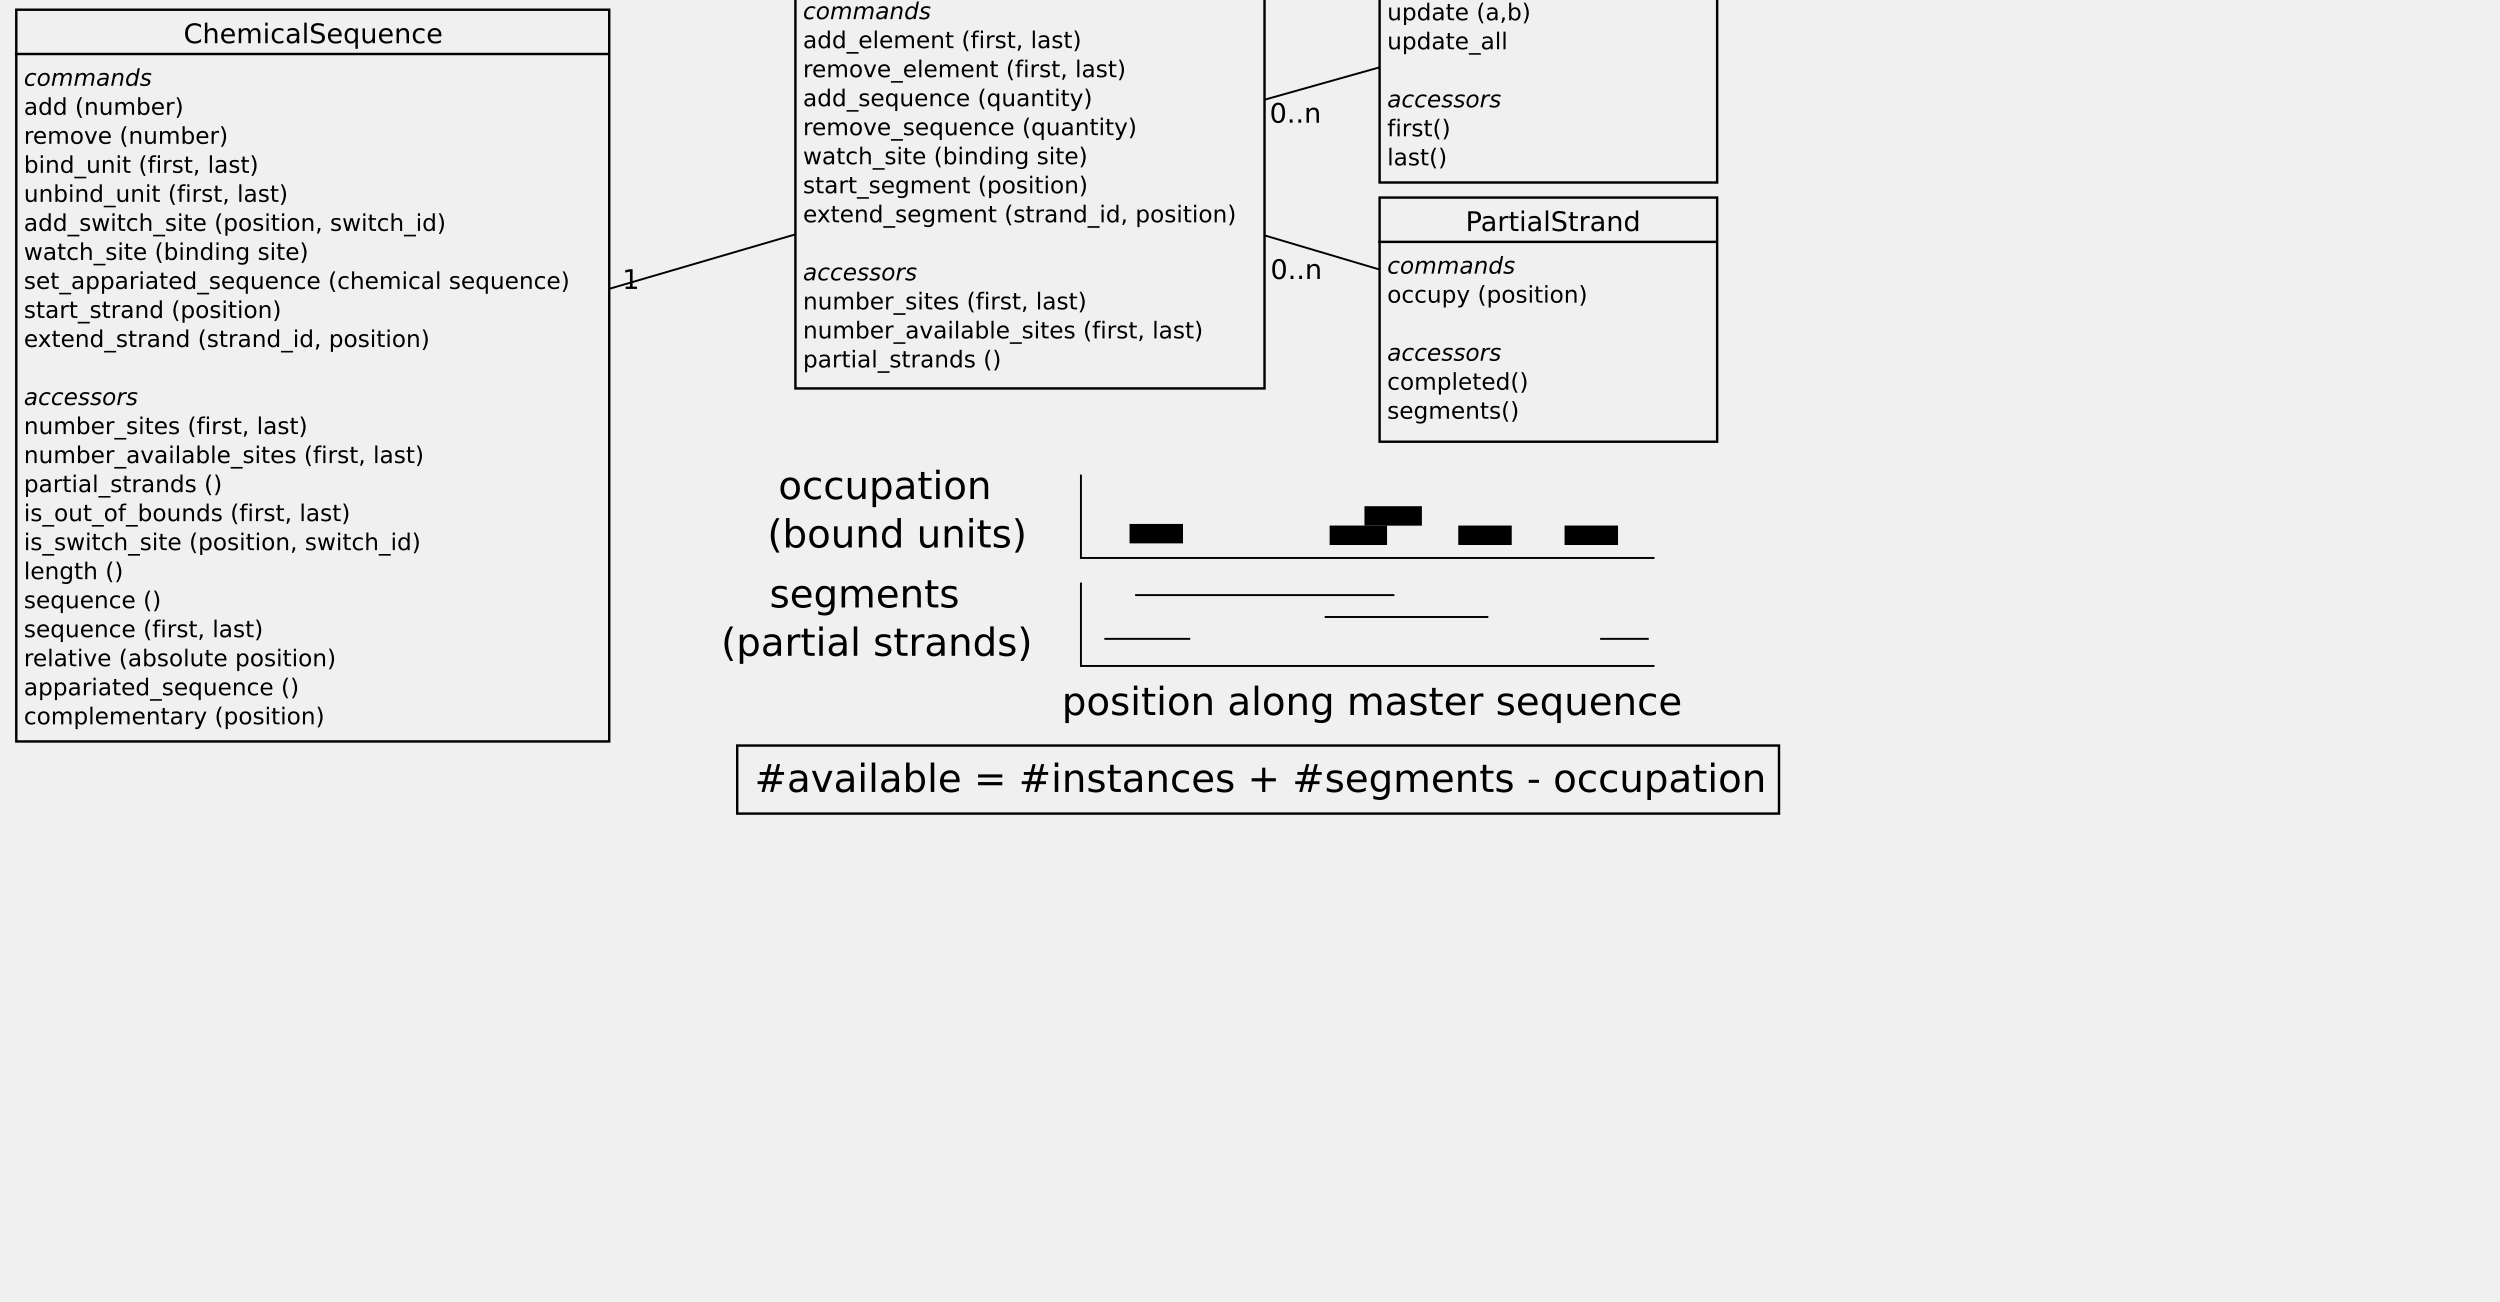
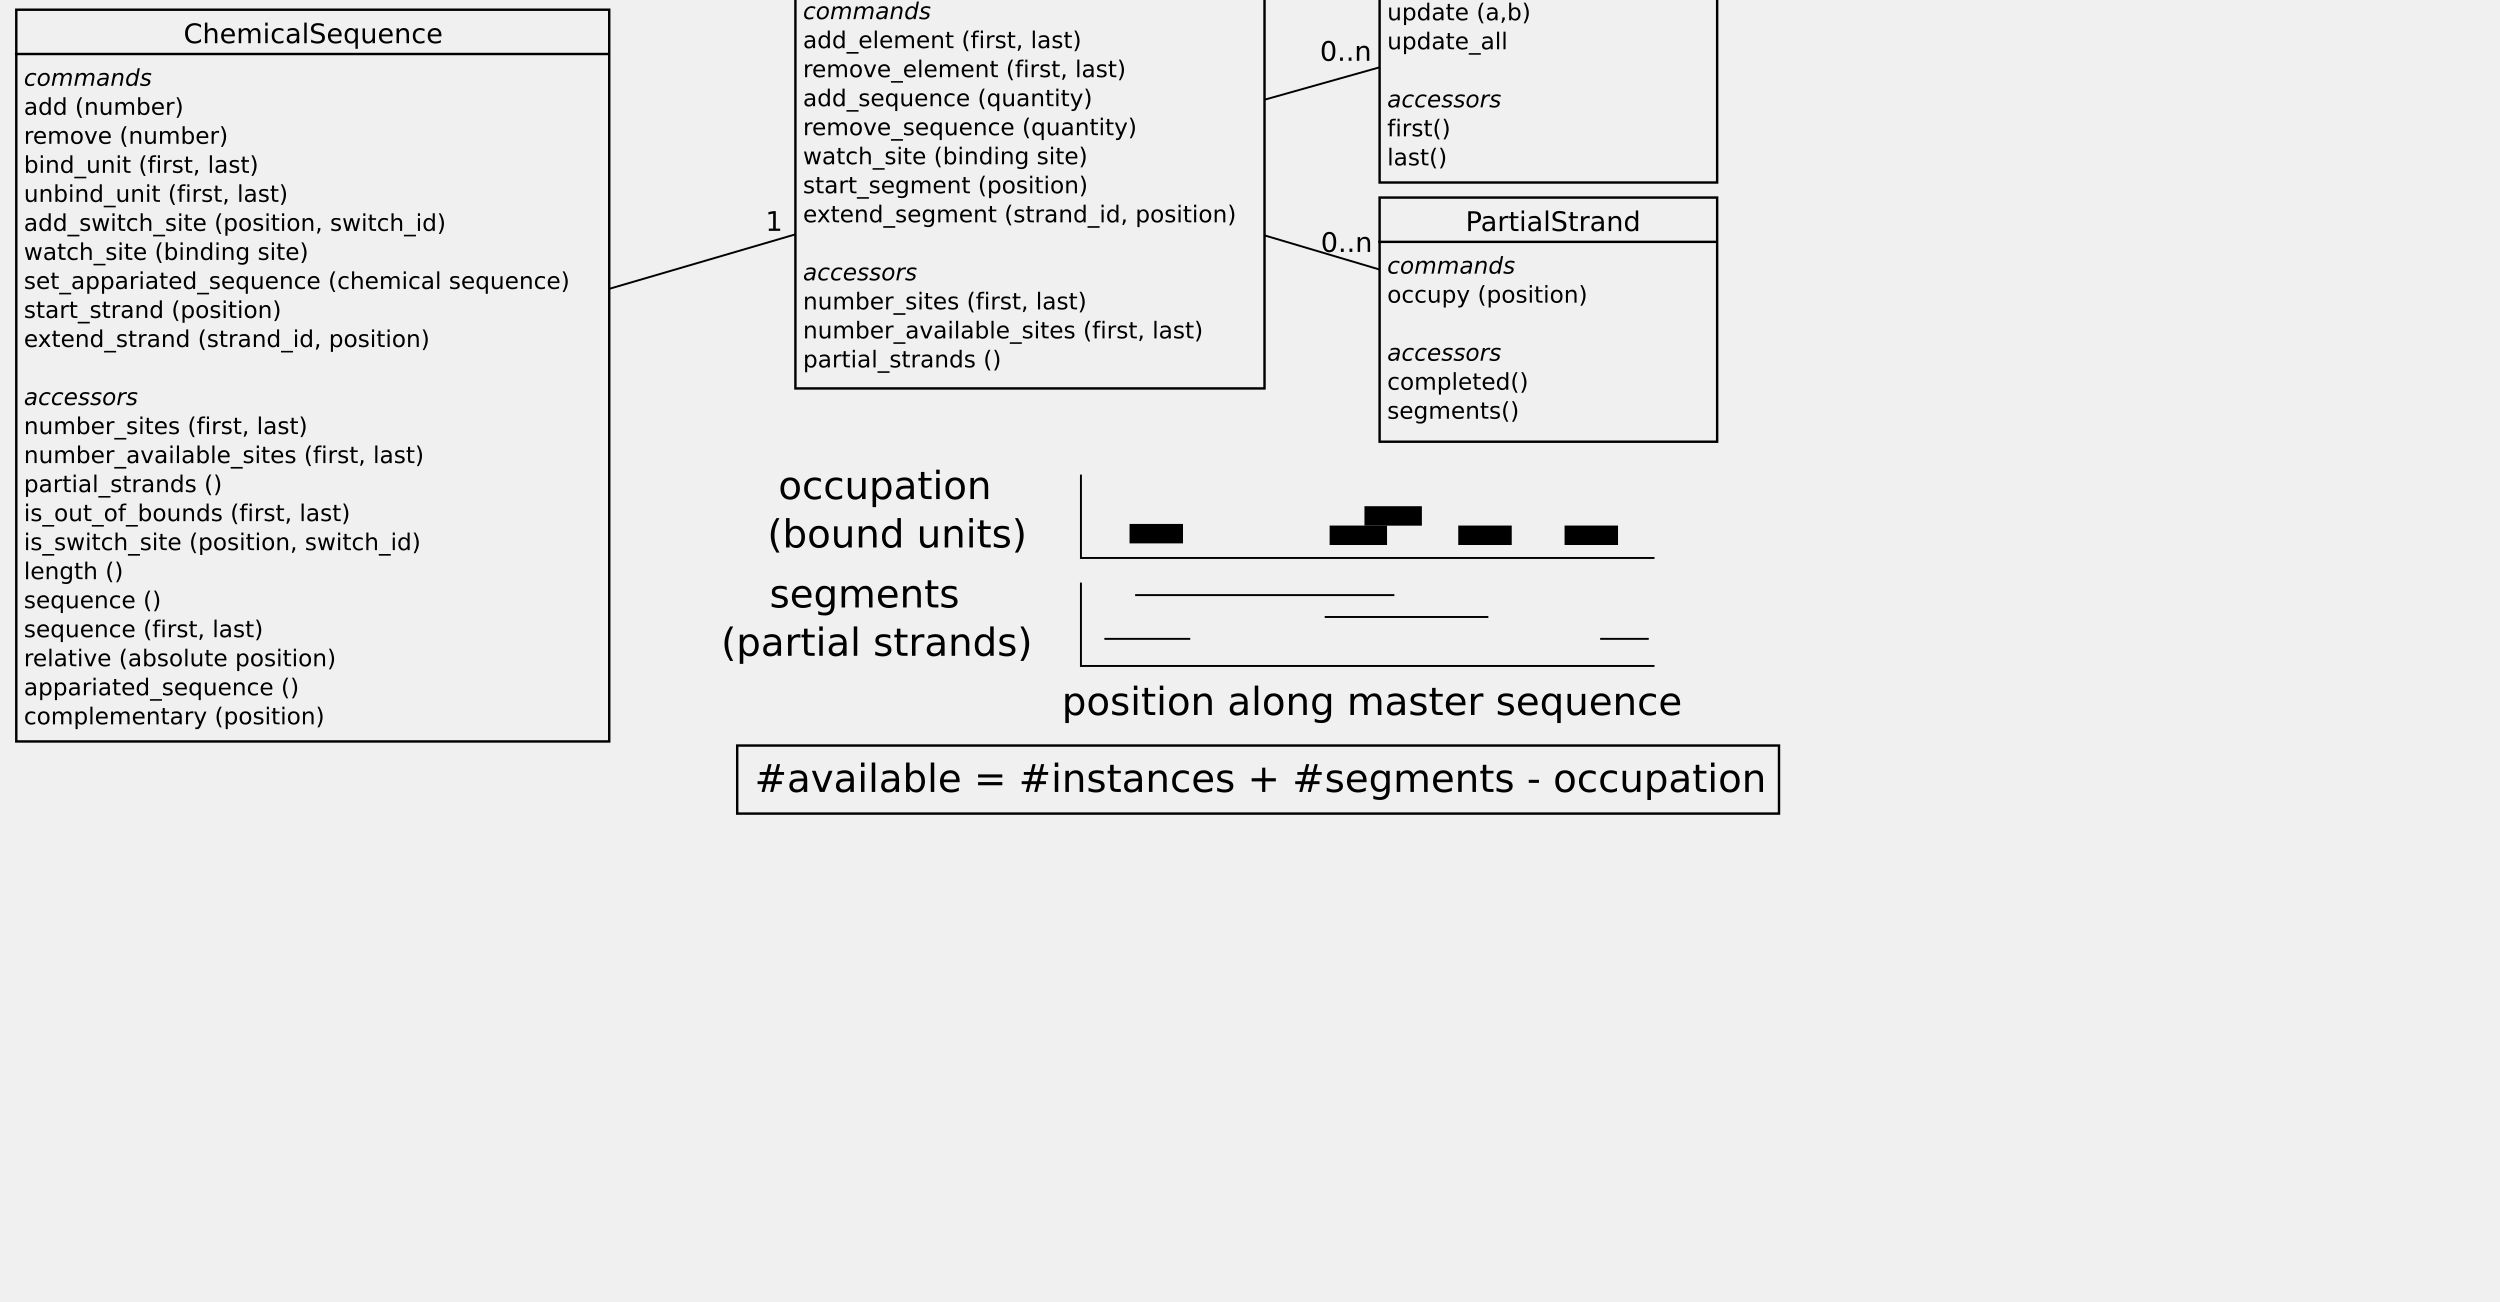
<svg xmlns="http://www.w3.org/2000/svg" id="svg2" version="1.1" width="1292.062" height="672.531" xml:space="preserve">
  <defs id="defs6">
    <marker orient="auto" refY="0.0" refX="0.0" id="Arrow2Lend" style="overflow:visible;">
      <path id="path5264" style="font-size:12.0;fill-rule:evenodd;stroke-width:0.625;stroke-linejoin:round;" d="M 8.719,4.034 L -2.207,0.016 L 8.719,-4.002 C 6.973,-1.63 6.983,1.616 8.719,4.034 z " transform="scale(1.1) rotate(180) translate(1,0)" />
    </marker>
    <marker orient="auto" refY="0.0" refX="0.0" id="Arrow1Mend" style="overflow:visible;">
      <path id="path5252" d="M 0.0,0.0 L 5.0,-5.0 L -12.5,0.0 L 5.0,5.0 L 0.0,0.0 z " style="fill-rule:evenodd;stroke:#000000;stroke-width:1.0pt;marker-start:none;" transform="scale(0.4) rotate(180) translate(10,0)" />
    </marker>
    <marker orient="auto" refY="0.0" refX="0.0" id="Arrow1Lend" style="overflow:visible;">
      <path id="path5246" d="M 0.0,0.0 L 5.0,-5.0 L -12.5,0.0 L 5.0,5.0 L 0.0,0.0 z " style="fill-rule:evenodd;stroke:#000000;stroke-width:1.0pt;marker-start:none;" transform="scale(0.8) rotate(180) translate(12.5,0)" />
    </marker>
    <marker orient="auto" refY="0.0" refX="0.0" id="EmptyTriangleInL" style="overflow:visible">
      <path id="path5395" d="M 5.77,0.0 L -2.88,5.0 L -2.88,-5.0 L 5.77,0.0 z " style="fill-rule:evenodd;fill:#FFFFFF;stroke:#000000;stroke-width:1.0pt;marker-start:none" transform="scale(-0.8) translate(-6,0)" />
    </marker>
    <marker orient="auto" refY="0.0" refX="0.0" id="EmptyDiamondLstart" style="overflow:visible">
      <path id="path5359" d="M 0,-7.071 L -7.071,0 L 0,7.071 L 7.071,0 L 0,-7.071 z " style="fill-rule:evenodd;fill:#FFFFFF;stroke:#000000;stroke-width:1.0pt;marker-start:none" transform="scale(0.8) translate(7,0)" />
    </marker>
    <marker orient="auto" refY="0.0" refX="0.0" id="DiamondLstart" style="overflow:visible">
      <path id="path5332" d="M 0,-7.071 L -7.071,0 L 0,7.071 L 7.071,0 L 0,-7.071 z " style="fill-rule:evenodd;stroke:#000000;stroke-width:1.0pt;marker-start:none" transform="scale(0.8) translate(7,0)" />
    </marker>
    <marker orient="auto" refY="0" refX="0" id="marker26652" style="overflow:visible">
      <path id="path26654" style="font-size:12px;fill-rule:evenodd;stroke-width:0.625;stroke-linejoin:round" d="M 8.719,4.034 -2.207,0.016 8.719,-4.002 c -1.745,2.372 -1.735,5.617 -6e-7,8.035 z" transform="matrix(-1.1,0,0,-1.1,-1.1,0)" />
    </marker>
    <marker orient="auto" refY="0" refX="0" id="marker3135" style="overflow:visible">
      <path id="path3137" style="font-size:12px;fill-rule:evenodd;stroke-width:0.625;stroke-linejoin:round" d="M 8.719,4.034 -2.207,0.016 8.719,-4.002 c -1.745,2.372 -1.735,5.617 -6e-7,8.035 z" transform="matrix(-1.1,0,0,-1.1,-1.1,0)" />
    </marker>
    <marker orient="auto" refY="0" refX="0" id="marker3139" style="overflow:visible">
      <path id="path3141" style="font-size:12px;fill-rule:evenodd;stroke-width:0.625;stroke-linejoin:round" d="M 8.719,4.034 -2.207,0.016 8.719,-4.002 c -1.745,2.372 -1.735,5.617 -6e-7,8.035 z" transform="matrix(-1.1,0,0,-1.1,-1.1,0)" />
    </marker>
    <marker orient="auto" refY="0" refX="0" id="marker26130" style="overflow:visible">
      <path id="path26132" d="M 0,-7.071 -7.071,0 0,7.071 7.071,0 0,-7.071 z" style="fill:#ffffff;fill-rule:evenodd;stroke:#000000;stroke-width:1pt;marker-start:none" transform="matrix(0.8,0,0,0.8,5.6,0)" />
    </marker>
    <marker orient="auto" refY="0" refX="0" id="marker3145" style="overflow:visible">
      <path id="path3147" d="M 0,-7.071 -7.071,0 0,7.071 7.071,0 0,-7.071 z" style="fill:#ffffff;fill-rule:evenodd;stroke:#000000;stroke-width:1pt;marker-start:none" transform="matrix(0.8,0,0,0.8,5.6,0)" />
    </marker>
    <marker orient="auto" refY="0" refX="0" id="marker3149" style="overflow:visible">
      <path id="path3151" d="M 0,-7.071 -7.071,0 0,7.071 7.071,0 0,-7.071 z" style="fill:#ffffff;fill-rule:evenodd;stroke:#000000;stroke-width:1pt;marker-start:none" transform="matrix(0.8,0,0,0.8,5.6,0)" />
    </marker>
    <marker orient="auto" refY="0" refX="0" id="marker3153" style="overflow:visible">
      <path id="path3155" d="M 0,-7.071 -7.071,0 0,7.071 7.071,0 0,-7.071 z" style="fill:#ffffff;fill-rule:evenodd;stroke:#000000;stroke-width:1pt;marker-start:none" transform="matrix(0.8,0,0,0.8,5.6,0)" />
    </marker>
    <marker orient="auto" refY="0" refX="0" id="marker26656" style="overflow:visible">
      <path id="path26658" d="M 0,-7.071 -7.071,0 0,7.071 7.071,0 0,-7.071 z" style="fill-rule:evenodd;stroke:#000000;stroke-width:1pt;marker-start:none" transform="matrix(0.8,0,0,0.8,5.6,0)" />
    </marker>
    <marker orient="auto" refY="0" refX="0" id="marker26644" style="overflow:visible">
      <path id="path26646" d="m 5.77,0 -8.65,5 0,-10 8.65,5 z" style="fill:#ffffff;fill-rule:evenodd;stroke:#000000;stroke-width:1pt;marker-start:none" transform="matrix(-0.8,0,0,-0.8,4.8,0)" />
    </marker>
    <marker orient="auto" refY="0" refX="0" id="marker3161" style="overflow:visible">
      <path id="path3163" d="m 5.77,0 -8.65,5 0,-10 8.65,5 z" style="fill:#ffffff;fill-rule:evenodd;stroke:#000000;stroke-width:1pt;marker-start:none" transform="matrix(-0.8,0,0,-0.8,4.8,0)" />
    </marker>
    <marker orient="auto" refY="0" refX="0" id="marker3165" style="overflow:visible">
      <path id="path3167" d="m 5.77,0 -8.65,5 0,-10 8.65,5 z" style="fill:#ffffff;fill-rule:evenodd;stroke:#000000;stroke-width:1pt;marker-start:none" transform="matrix(-0.8,0,0,-0.8,4.8,0)" />
    </marker>
    <marker orient="auto" refY="0" refX="0" id="marker3169" style="overflow:visible">
      <path id="path3171" d="M 0,-7.071 -7.071,0 0,7.071 7.071,0 0,-7.071 z" style="fill-rule:evenodd;stroke:#000000;stroke-width:1pt;marker-start:none" transform="matrix(0.8,0,0,0.8,5.6,0)" />
    </marker>
    <marker orient="auto" refY="0" refX="0" id="marker3173" style="overflow:visible">
      <path id="path3175" d="M 0,-7.071 -7.071,0 0,7.071 7.071,0 0,-7.071 z" style="fill-rule:evenodd;stroke:#000000;stroke-width:1pt;marker-start:none" transform="matrix(0.8,0,0,0.8,5.6,0)" />
    </marker>
    <marker orient="auto" refY="0" refX="0" id="marker3177" style="overflow:visible">
      <path id="path3179" d="M 0,-7.071 -7.071,0 0,7.071 7.071,0 0,-7.071 z" style="fill-rule:evenodd;stroke:#000000;stroke-width:1pt;marker-start:none" transform="matrix(0.8,0,0,0.8,5.6,0)" />
    </marker>
    <marker orient="auto" refY="0" refX="0" id="marker3181" style="overflow:visible">
      <path id="path3183" d="M 0,-7.071 -7.071,0 0,7.071 7.071,0 0,-7.071 z" style="fill-rule:evenodd;stroke:#000000;stroke-width:1pt;marker-start:none" transform="matrix(0.8,0,0,0.8,5.6,0)" />
    </marker>
    <marker orient="auto" refY="0" refX="0" id="marker3185" style="overflow:visible">
      <path id="path3187" d="M 0,-7.071 -7.071,0 0,7.071 7.071,0 0,-7.071 z" style="fill-rule:evenodd;stroke:#000000;stroke-width:1pt;marker-start:none" transform="matrix(0.8,0,0,0.8,5.6,0)" />
    </marker>
    <marker orient="auto" refY="0" refX="0" id="marker3189" style="overflow:visible">
      <path id="path3191" d="M 0,-7.071 -7.071,0 0,7.071 7.071,0 0,-7.071 z" style="fill-rule:evenodd;stroke:#000000;stroke-width:1pt;marker-start:none" transform="matrix(0.8,0,0,0.8,5.6,0)" />
    </marker>
    <marker orient="auto" refY="0" refX="0" id="DiamondLstart-7" style="overflow:visible">
      <path id="path5332-3" d="M 0,-7.071 -7.071,0 0,7.071 7.071,0 0,-7.071 z" style="fill-rule:evenodd;stroke:#000000;stroke-width:1pt;marker-start:none" transform="matrix(0.8,0,0,0.8,5.6,0)" />
    </marker>
  </defs>
  <g id="g10" transform="matrix(1.25,0,0,-1.25,0,672.5313)">
    <text xml:space="preserve" style="font-size:20px;font-style:normal;font-variant:normal;font-weight:normal;font-stretch:normal;line-height:125%;letter-spacing:0px;word-spacing:0px;fill:#000000;fill-opacity:1;stroke:none;font-family:DejaVu Sans;-inkscape-font-specification:DejaVu Sans" x="569.412" y="286.504" id="text6549" transform="matrix(0.8,0,0,-0.8,0,538.025)">
      <tspan id="tspan6551" x="569.412" y="286.504" />
    </text>
    <path style="fill:none;stroke:#000000;stroke-width:0.8px;stroke-linecap:butt;stroke-linejoin:miter;stroke-opacity:1" d="m 446.923,341.798 0,-34.469 237.143,0" id="path6559" />
    <text xml:space="preserve" style="font-size:16px;font-style:normal;font-variant:normal;font-weight:normal;font-stretch:normal;line-height:125%;letter-spacing:0px;word-spacing:0px;fill:#000000;fill-opacity:1;stroke:none;font-family:DejaVu Sans;-inkscape-font-specification:DejaVu Sans" x="439.016" y="-242.393" id="text6561" transform="scale(1,-1)">
      <tspan id="tspan6563" x="439.016" y="-242.393">position along master sequence</tspan>
    </text>
    <text xml:space="preserve" style="font-size:16px;font-style:normal;font-variant:normal;font-weight:normal;font-stretch:normal;text-align:center;line-height:125%;letter-spacing:0px;word-spacing:0px;text-anchor:middle;fill:#000000;fill-opacity:1;stroke:none;font-family:DejaVu Sans;-inkscape-font-specification:DejaVu Sans" x="383.663" y="-331.667" id="text6565" transform="scale(1,-1)">
      <tspan id="tspan6567" x="383.663" y="-331.667">occupation</tspan>
      <tspan x="383.663" y="-311.667" id="tspan3263">(bound units)</tspan>
    </text>
    <rect style="fill:#000000;fill-opacity:1;stroke:none" id="rect6569" width="22.107" height="8.039" x="467.02" y="-321.397" transform="scale(1,-1)" />
    <rect style="fill:#000000;fill-opacity:1;stroke:none" id="rect6569-8" width="23.737" height="8.039" x="549.751" y="-320.727" transform="scale(1,-1)" />
    <rect style="fill:#000000;fill-opacity:1;stroke:none" id="rect6569-3" width="22.107" height="8.039" x="602.933" y="-320.727" transform="scale(1,-1)" />
    <rect style="fill:#000000;fill-opacity:1;stroke:none" id="rect6569-1" width="22.107" height="8.039" x="646.886" y="-320.727" transform="scale(1,-1)" />
    <text xml:space="preserve" style="font-size:16px;font-style:normal;font-variant:normal;font-weight:normal;font-stretch:normal;line-height:125%;letter-spacing:0px;word-spacing:0px;fill:#000000;fill-opacity:1;stroke:none;font-family:DejaVu Sans;-inkscape-font-specification:DejaVu Sans" x="311.985" y="-210.591" id="text6655" transform="scale(1,-1)">
      <tspan id="tspan6657" x="311.985" y="-210.591">#available = #instances + #segments - occupation</tspan>
    </text>
    <path id="path3145" d="m 446.923,297.147 0,-34.469 237.143,0" style="fill:none;stroke:#000000;stroke-width:0.8px;stroke-linecap:butt;stroke-linejoin:miter;stroke-opacity:1" />
    <text transform="scale(1,-1)" id="text3147" y="-286.867" x="375.237" style="font-size:16px;font-style:normal;font-variant:normal;font-weight:normal;font-stretch:normal;text-align:center;line-height:125%;letter-spacing:0px;word-spacing:0px;text-anchor:middle;fill:#000000;fill-opacity:1;stroke:none;font-family:DejaVu Sans;-inkscape-font-specification:DejaVu Sans" xml:space="preserve">
      <tspan y="-286.867" x="375.237" id="tspan3149">segments</tspan>
      <tspan y="-266.867" x="375.237" id="tspan3265">(partial strands)</tspan>
    </text>
    <path style="fill:none;stroke:#000000;stroke-width:0.8px;stroke-linecap:butt;stroke-linejoin:miter;stroke-opacity:1" d="m 469.334,291.971 107.183,0" id="path3164" />
    <path style="fill:none;stroke:#000000;stroke-width:0.8px;stroke-linecap:butt;stroke-linejoin:miter;stroke-opacity:1" d="m 547.712,282.927 67.66,0" id="path3166" />
    <g id="g3172" transform="translate(-24.37931,37.41034)">
      <path transform="matrix(0.8,0,0,-0.8,0,538.025)" id="path3168" d="m 857.467,376.94 25.121,0" style="fill:none;stroke:#000000;stroke-width:1px;stroke-linecap:butt;stroke-linejoin:miter;stroke-opacity:1" />
      <path transform="matrix(0.8,0,0,-0.8,0,538.025)" id="path3170" d="m 601.232,376.94 44.381,0" style="fill:none;stroke:#000000;stroke-width:1px;stroke-linecap:butt;stroke-linejoin:miter;stroke-opacity:1" />
    </g>
    <text xml:space="preserve" style="font-size:9.6px;font-style:normal;font-variant:normal;font-weight:normal;font-stretch:normal;line-height:125%;letter-spacing:0px;word-spacing:0px;fill:#000000;fill-opacity:1;stroke:none;font-family:DejaVu Sans;-inkscape-font-specification:DejaVu Sans" x="56.95" y="-96.703" id="text4309-48" transform="scale(1,-1)">
      <tspan id="tspan3093-0" x="56.95" y="-96.703" style="font-style:normal;-inkscape-font-specification:DejaVu Sans" />
      <tspan id="tspan7114-5" x="56.95" y="-84.703" />
    </text>
    <g id="g5573-6" transform="translate(-199.4767,42.67295)">
      <path id="path104-9" style="fill:none;stroke:#000000;stroke-width:1;stroke-linecap:butt;stroke-linejoin:miter;stroke-miterlimit:4;stroke-opacity:1;stroke-dasharray:none" d="m 206.208,491.339 245.159,0 0,-302.544 -245.159,0 z" />
      <text y="-477.49" x="275.369" transform="scale(1,-1)" id="text106-7" style="font-size:11.2px;font-style:normal;font-variant:normal;font-weight:normal;font-stretch:normal;font-family:DejaVu Sans;-inkscape-font-specification:DejaVu Sans">
        <tspan style="font-size:11.2px;font-style:normal;font-variant:normal;font-weight:normal;font-stretch:normal;writing-mode:lr-tb;fill:#000000;fill-opacity:1;fill-rule:nonzero;stroke:none;font-family:DejaVu Sans;-inkscape-font-specification:DejaVu Sans" x="275.369" y="-477.49" id="tspan108-6">ChemicalSequence</tspan>
      </text>
      <path id="path3395-1" d="m 205.658,473.022 245.893,0" style="fill:none;stroke:#000000;stroke-width:1;stroke-linecap:butt;stroke-linejoin:miter;stroke-miterlimit:4;stroke-opacity:1;stroke-dasharray:none" />
      <text transform="scale(1,-1)" id="text4309-1" y="-459.884" x="209.343" style="font-style:normal;font-variant:normal;font-weight:normal;font-stretch:normal;font-size:9.6px;line-height:125%;font-family:'DejaVu Sans';-inkscape-font-specification:'DejaVu Sans';letter-spacing:0px;word-spacing:0px;fill:#000000;fill-opacity:1;stroke:none" xml:space="preserve">
        <tspan style="font-style:oblique;-inkscape-font-specification:'DejaVu Sans Oblique'" y="-459.884" x="209.343" id="tspan4311-0">commands</tspan>
        <tspan style="font-style:normal;-inkscape-font-specification:'DejaVu Sans'" y="-447.884" x="209.343" id="tspan4255">add (number)</tspan>
        <tspan style="font-style:normal;-inkscape-font-specification:'DejaVu Sans'" y="-435.884" x="209.343" id="tspan4257">remove (number)</tspan>
        <tspan id="tspan4319" y="-423.884" x="209.343">bind_unit (first, last)</tspan>
        <tspan y="-411.884" x="209.343" id="tspan7084">unbind_unit (first, last)</tspan>
        <tspan y="-399.884" x="209.343" id="tspan7092">add_switch_site (position, switch_id)</tspan>
        <tspan y="-387.884" x="209.343" id="tspan7090">watch_site (binding site)</tspan>
        <tspan y="-375.884" x="209.343" id="tspan3085-4">set_appariated_sequence (chemical sequence)</tspan>
        <tspan y="-363.884" x="209.343" id="tspan3075">start_strand (position)</tspan>
        <tspan y="-351.884" x="209.343" id="tspan3077">extend_strand (strand_id, position)</tspan>
        <tspan id="tspan4315-3" y="-339.884" x="209.343" />
        <tspan style="font-style:oblique;-inkscape-font-specification:'DejaVu Sans Oblique'" id="tspan4321-7" y="-327.884" x="209.343">accessors</tspan>
        <tspan style="font-style:normal;-inkscape-font-specification:'DejaVu Sans'" y="-315.884" x="209.343" id="tspan3087-2">number_sites (first, last)</tspan>
        <tspan y="-303.884" x="209.343" id="tspan6718">number_available_sites (first, last)</tspan>
        <tspan y="-291.884" x="209.343" id="tspan3131">partial_strands ()</tspan>
        <tspan y="-279.884" x="209.343" id="tspan4251">is_out_of_bounds (first, last)</tspan>
        <tspan y="-267.884" x="209.343" id="tspan7108">is_switch_site (position, switch_id)</tspan>
        <tspan y="-255.884" x="209.343" id="tspan7110">length ()</tspan>
        <tspan y="-243.884" x="209.343" id="tspan7112">sequence ()</tspan>
        <tspan y="-231.884" x="209.343" id="tspan7114-9">sequence (first, last)</tspan>
        <tspan y="-219.884" x="209.343" id="tspan3089-3">relative (absolute position)</tspan>
        <tspan y="-207.884" x="209.343" id="tspan3133">appariated_sequence ()</tspan>
        <tspan y="-195.884" x="209.343" id="tspan3091">complementary (position)</tspan>
      </text>
    </g>
    <g id="g5573-5-8" transform="translate(122.6612,70.23047)">
      <path id="path104-2-1" style="fill:none;stroke:#000000;stroke-width:1;stroke-linecap:butt;stroke-linejoin:miter;stroke-miterlimit:4;stroke-opacity:1;stroke-dasharray:none" d="m 206.208,491.339 193.959,0 0,-184.144 -193.959,0 z" />
      <text y="-477.49" x="248.169" transform="scale(1,-1)" id="text106-6-8" style="font-size:11.2px;font-style:normal;font-variant:normal;font-weight:normal;font-stretch:normal;font-family:DejaVu Sans;-inkscape-font-specification:DejaVu Sans">
        <tspan style="font-size:11.2px;font-style:normal;font-variant:normal;font-weight:normal;font-stretch:normal;writing-mode:lr-tb;fill:#000000;fill-opacity:1;fill-rule:nonzero;stroke:none;font-family:DejaVu Sans;-inkscape-font-specification:DejaVu Sans" x="248.169" y="-477.49" id="tspan108-1-9">SequenceOccupation</tspan>
      </text>
      <path id="path3395-6-9" d="m 205.658,473.022 194.693,0" style="fill:none;stroke:#000000;stroke-width:1;stroke-linecap:butt;stroke-linejoin:miter;stroke-miterlimit:4;stroke-opacity:1;stroke-dasharray:none" />
      <text transform="scale(1,-1)" id="text4309-4-26" y="-459.884" x="209.343" style="font-size:9.6px;font-style:normal;font-variant:normal;font-weight:normal;font-stretch:normal;line-height:125%;letter-spacing:0px;word-spacing:0px;fill:#000000;fill-opacity:1;stroke:none;font-family:DejaVu Sans;-inkscape-font-specification:DejaVu Sans" xml:space="preserve">
        <tspan style="font-style:oblique;-inkscape-font-specification:DejaVu Sans Oblique" y="-459.884" x="209.343" id="tspan4311-9-8">commands</tspan>
        <tspan y="-447.884" x="209.343" id="tspan6782-8">add_element (first, last)</tspan>
        <tspan id="tspan4315-0-1" y="-435.884" x="209.343">remove_element (first, last)</tspan>
        <tspan y="-423.884" x="209.343" id="tspan7120">add_sequence (quantity)</tspan>
        <tspan y="-411.884" x="209.343" id="tspan7122">remove_sequence (quantity)</tspan>
        <tspan y="-399.884" x="209.343" id="tspan7124-4">watch_site (binding site)</tspan>
        <tspan y="-387.884" x="209.343" id="tspan4241">start_segment (position)</tspan>
        <tspan y="-375.884" x="209.343" id="tspan4243">extend_segment (strand_id, position)</tspan>
        <tspan y="-363.884" x="209.343" id="tspan4245" />
        <tspan y="-351.884" x="209.343" id="tspan4247" style="font-style:oblique;-inkscape-font-specification:DejaVu Sans Oblique">accessors</tspan>
        <tspan y="-339.884" x="209.343" id="tspan4249">number_sites (first, last)</tspan>
        <tspan y="-327.884" x="209.343" id="tspan4253">number_available_sites (first, last)</tspan>
        <tspan y="-315.884" x="209.343" id="tspan3139">partial_strands ()</tspan>
        <tspan y="-303.884" x="209.343" id="tspan6814-7" />
      </text>
    </g>
    <path style="fill:none;stroke:#000000;stroke-width:0.8px;stroke-linecap:butt;stroke-linejoin:miter;stroke-opacity:1;marker-start:none" d="m 251.89,418.61 76.979,22.522" id="path7234-6" />
-     <text xml:space="preserve" style="font-size:11.2px;font-style:normal;font-variant:normal;font-weight:normal;font-stretch:normal;line-height:125%;letter-spacing:0px;word-spacing:0px;fill:#000000;fill-opacity:1;stroke:none;font-family:DejaVu Sans;-inkscape-font-specification:DejaVu Sans" x="257.274" y="-418.56" id="text4233" transform="scale(1,-1)">
-       <tspan id="tspan4235" x="257.274" y="-418.56">1</tspan>
+     <text xml:space="preserve" style="font-style:normal;font-variant:normal;font-weight:normal;font-stretch:normal;font-size:11.2px;line-height:125%;font-family:'DejaVu Sans';-inkscape-font-specification:'DejaVu Sans';letter-spacing:0px;word-spacing:0px;fill:#000000;fill-opacity:1;stroke:none" x="316.475" y="-442.56" id="text4233" transform="scale(1,-1)">
+       <tspan id="tspan4235" x="316.475" y="-442.56">1</tspan>
    </text>
    <g id="g5573-5-5" transform="translate(364.2034,-35.00077)">
      <path id="path104-2-6" style="fill:none;stroke:#000000;stroke-width:1;stroke-linecap:butt;stroke-linejoin:miter;stroke-miterlimit:4;stroke-opacity:1;stroke-dasharray:none" d="m 206.208,491.339 139.559,0 0,-100.944 -139.559,0 z" />
      <text y="-477.49" x="241.769" transform="scale(1,-1)" id="text106-6-5" style="font-size:11.2px;font-style:normal;font-variant:normal;font-weight:normal;font-stretch:normal;font-family:DejaVu Sans;-inkscape-font-specification:DejaVu Sans">
        <tspan style="font-size:11.2px;font-style:normal;font-variant:normal;font-weight:normal;font-stretch:normal;writing-mode:lr-tb;fill:#000000;fill-opacity:1;fill-rule:nonzero;stroke:none;font-family:DejaVu Sans;-inkscape-font-specification:DejaVu Sans" x="241.769" y="-477.49" id="tspan108-1-7">PartialStrand</tspan>
      </text>
      <path id="path3395-6-3" d="m 205.658,473.022 140.293,0" style="fill:none;stroke:#000000;stroke-width:1;stroke-linecap:butt;stroke-linejoin:miter;stroke-miterlimit:4;stroke-opacity:1;stroke-dasharray:none" />
      <text transform="scale(1,-1)" id="text4309-4-2" y="-459.884" x="209.343" style="font-size:9.6px;font-style:normal;font-variant:normal;font-weight:normal;font-stretch:normal;line-height:125%;letter-spacing:0px;word-spacing:0px;fill:#000000;fill-opacity:1;stroke:none;font-family:DejaVu Sans;-inkscape-font-specification:DejaVu Sans" xml:space="preserve">
        <tspan style="font-style:oblique;-inkscape-font-specification:DejaVu Sans Oblique" y="-459.884" x="209.343" id="tspan4311-9-4">commands</tspan>
        <tspan y="-447.884" x="209.343" id="tspan6782-0">occupy (position)</tspan>
        <tspan y="-435.884" x="209.343" id="tspan4245-8" />
        <tspan y="-423.884" x="209.343" id="tspan4247-5" style="font-style:oblique;-inkscape-font-specification:DejaVu Sans Oblique">accessors</tspan>
        <tspan y="-411.884" x="209.343" id="tspan6814-5">completed()</tspan>
        <tspan y="-399.884" x="209.343" id="tspan3143">segments()</tspan>
      </text>
    </g>
    <path style="fill:none;stroke:#000000;stroke-width:0.8px;stroke-linecap:butt;stroke-linejoin:miter;stroke-opacity:1" d="m 522.828,440.7 47.583,-14.126" id="path4492" />
-     <text xml:space="preserve" style="font-size:11.2px;font-style:normal;font-variant:normal;font-weight:normal;font-stretch:normal;line-height:125%;letter-spacing:0px;word-spacing:0px;fill:#000000;fill-opacity:1;stroke:none;font-family:DejaVu Sans;-inkscape-font-specification:DejaVu Sans" x="525.282" y="-422.662" id="text4496" transform="scale(1,-1)">
-       <tspan id="tspan4498" x="525.282" y="-422.662">0..n</tspan>
+     <text xml:space="preserve" style="font-style:normal;font-variant:normal;font-weight:normal;font-stretch:normal;font-size:11.2px;line-height:125%;font-family:'DejaVu Sans';-inkscape-font-specification:'DejaVu Sans';letter-spacing:0px;word-spacing:0px;fill:#000000;fill-opacity:1;stroke:none" x="546.082" y="-433.862" id="text4496" transform="scale(1,-1)">
+       <tspan id="tspan4498" x="546.082" y="-433.862">0..n</tspan>
    </text>
    <rect transform="scale(1,-1)" y="-328.727" x="564.151" height="8.039" width="23.737" id="rect3269" style="fill:#000000;fill-opacity:1;stroke:none" />
    <rect style="color:#000000;fill:none;stroke:#000000;stroke-width:1.25;stroke-linecap:butt;stroke-linejoin:miter;stroke-miterlimit:4;stroke-opacity:1;stroke-dasharray:none;stroke-dashoffset:0;marker:none;visibility:visible;display:inline;overflow:visible;enable-background:accumulate" id="rect3271" width="538.429" height="35.17" x="381.004" y="385.313" transform="matrix(0.8,0,0,-0.8,0,538.025)" />
    <g id="g5573-5-5-8" transform="translate(364.2034,105.7682)">
      <path id="path104-2-6-3" style="fill:none;stroke:#000000;stroke-width:1;stroke-linecap:butt;stroke-linejoin:miter;stroke-miterlimit:4;stroke-opacity:1;stroke-dasharray:none" d="m 206.208,491.339 139.559,0 0,-134.544 -139.559,0 z" />
      <text y="-477.49" x="248.111" transform="scale(1,-1)" id="text106-6-5-0" style="font-size:11.2px;font-style:normal;font-variant:normal;font-weight:normal;font-stretch:normal;font-family:DejaVu Sans;-inkscape-font-specification:DejaVu Sans">
        <tspan style="font-size:11.2px;font-style:normal;font-variant:normal;font-weight:normal;font-stretch:normal;writing-mode:lr-tb;fill:#000000;fill-opacity:1;fill-rule:nonzero;stroke:none;font-family:DejaVu Sans;-inkscape-font-specification:DejaVu Sans" x="248.111" y="-477.49" id="tspan108-1-7-6">SiteGroup</tspan>
      </text>
      <path id="path3395-6-3-6" d="m 205.658,473.022 140.293,0" style="fill:none;stroke:#000000;stroke-width:1;stroke-linecap:butt;stroke-linejoin:miter;stroke-miterlimit:4;stroke-opacity:1;stroke-dasharray:none" />
      <text transform="scale(1,-1)" id="text4309-4-2-0" y="-459.884" x="209.343" style="font-size:9.6px;font-style:normal;font-variant:normal;font-weight:normal;font-stretch:normal;line-height:125%;letter-spacing:0px;word-spacing:0px;fill:#000000;fill-opacity:1;stroke:none;font-family:DejaVu Sans;-inkscape-font-specification:DejaVu Sans" xml:space="preserve">
        <tspan style="font-style:oblique;-inkscape-font-specification:DejaVu Sans Oblique" y="-459.884" x="209.343" id="tspan4311-9-4-3">commands</tspan>
        <tspan y="-447.884" x="209.343" id="tspan6782-0-7">add (binding_site)</tspan>
        <tspan y="-435.884" x="209.343" id="tspan3177">absorb (other_group)</tspan>
        <tspan y="-423.884" x="209.343" id="tspan3179">update (a,b)</tspan>
        <tspan y="-411.884" x="209.343" id="tspan3181">update_all</tspan>
        <tspan y="-399.884" x="209.343" id="tspan4245-8-1" />
        <tspan y="-387.884" x="209.343" id="tspan4247-5-2" style="font-style:oblique;-inkscape-font-specification:DejaVu Sans Oblique">accessors</tspan>
        <tspan y="-375.884" x="209.343" id="tspan6814-5-3">first()</tspan>
        <tspan y="-363.884" x="209.343" id="tspan3143-6">last()</tspan>
      </text>
    </g>
    <path style="fill:none;stroke:#000000;stroke-width:1px;stroke-linecap:butt;stroke-linejoin:miter;stroke-opacity:1" d="m 653.535,51.526 59.479,-16.743" id="path3184" transform="matrix(0.8,0,0,-0.8,0,538.025)" />
-     <text xml:space="preserve" style="font-size:11.2px;font-style:normal;font-variant:normal;font-weight:normal;font-stretch:normal;line-height:125%;letter-spacing:0px;word-spacing:0px;fill:#000000;fill-opacity:1;stroke:none;font-family:DejaVu Sans;-inkscape-font-specification:DejaVu Sans" x="524.938" y="-487.275" id="text3186" transform="scale(1,-1)">
-       <tspan id="tspan3188" x="524.938" y="-487.275">0..n</tspan>
+     <text xml:space="preserve" style="font-style:normal;font-variant:normal;font-weight:normal;font-stretch:normal;font-size:11.2px;line-height:125%;font-family:'DejaVu Sans';-inkscape-font-specification:'DejaVu Sans';letter-spacing:0px;word-spacing:0px;fill:#000000;fill-opacity:1;stroke:none" x="545.738" y="-512.875" id="text3186" transform="scale(1,-1)">
+       <tspan id="tspan3188" x="545.738" y="-512.875">0..n</tspan>
    </text>
  </g>
</svg>
